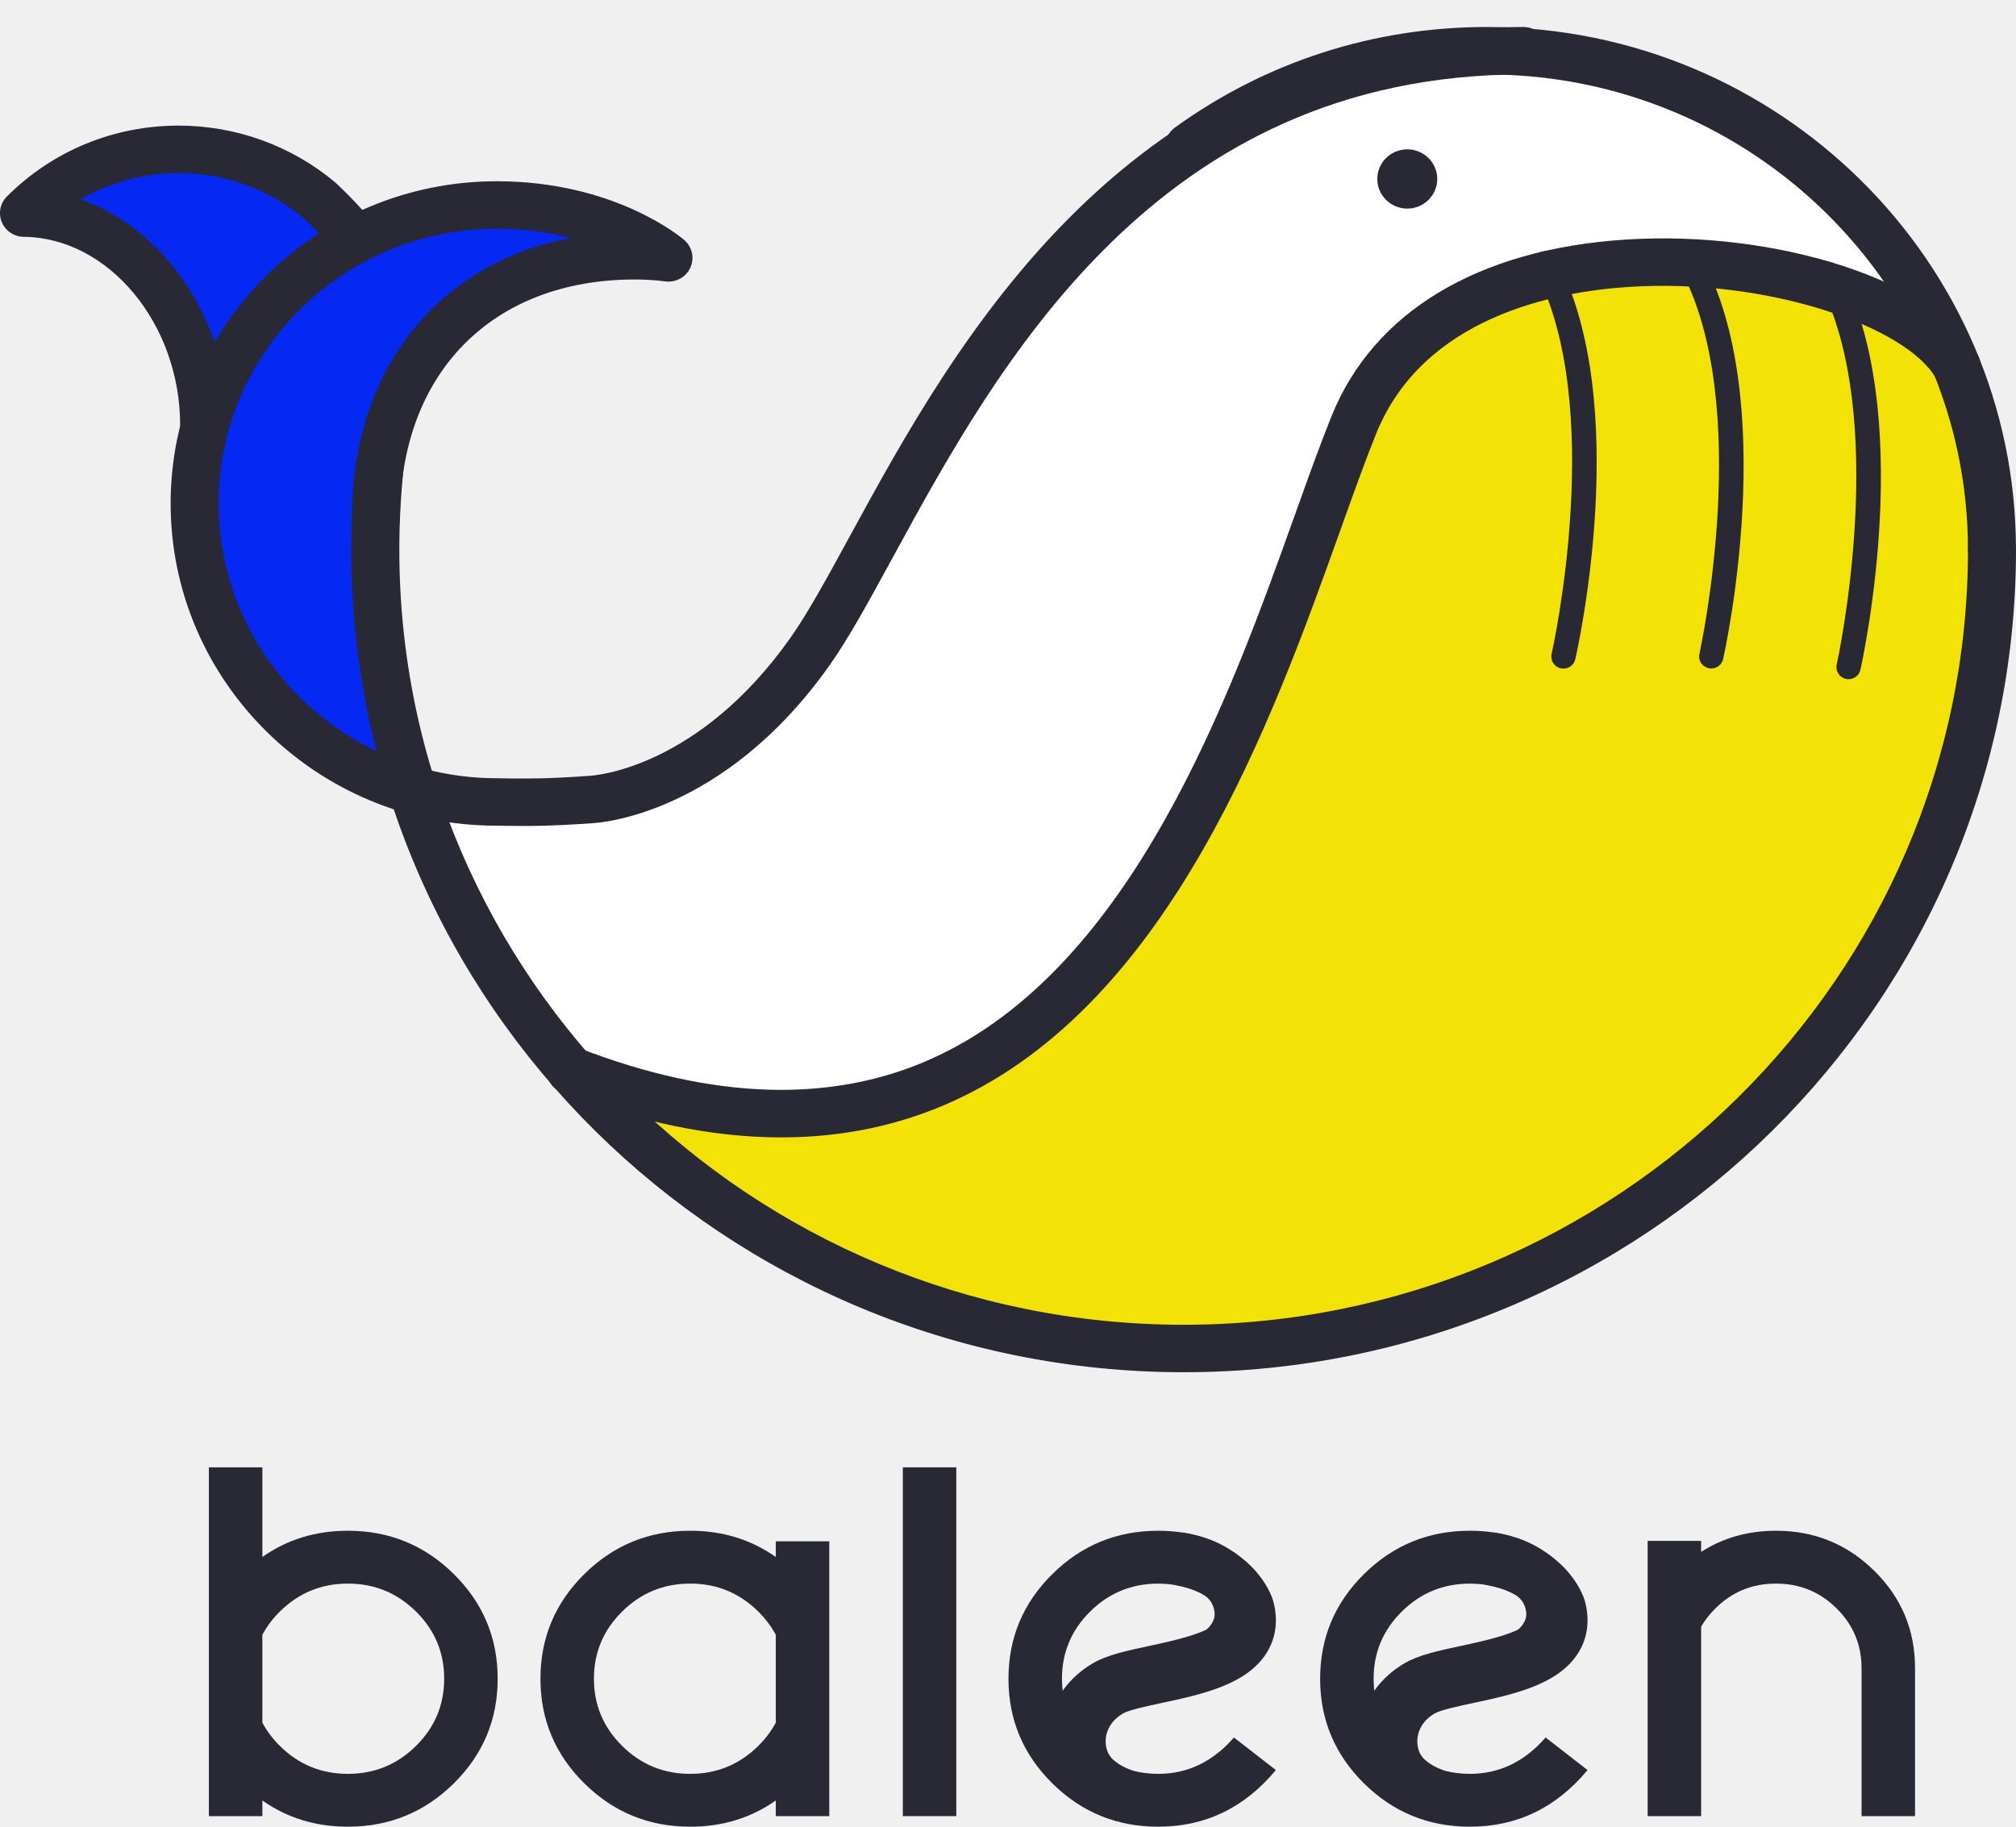
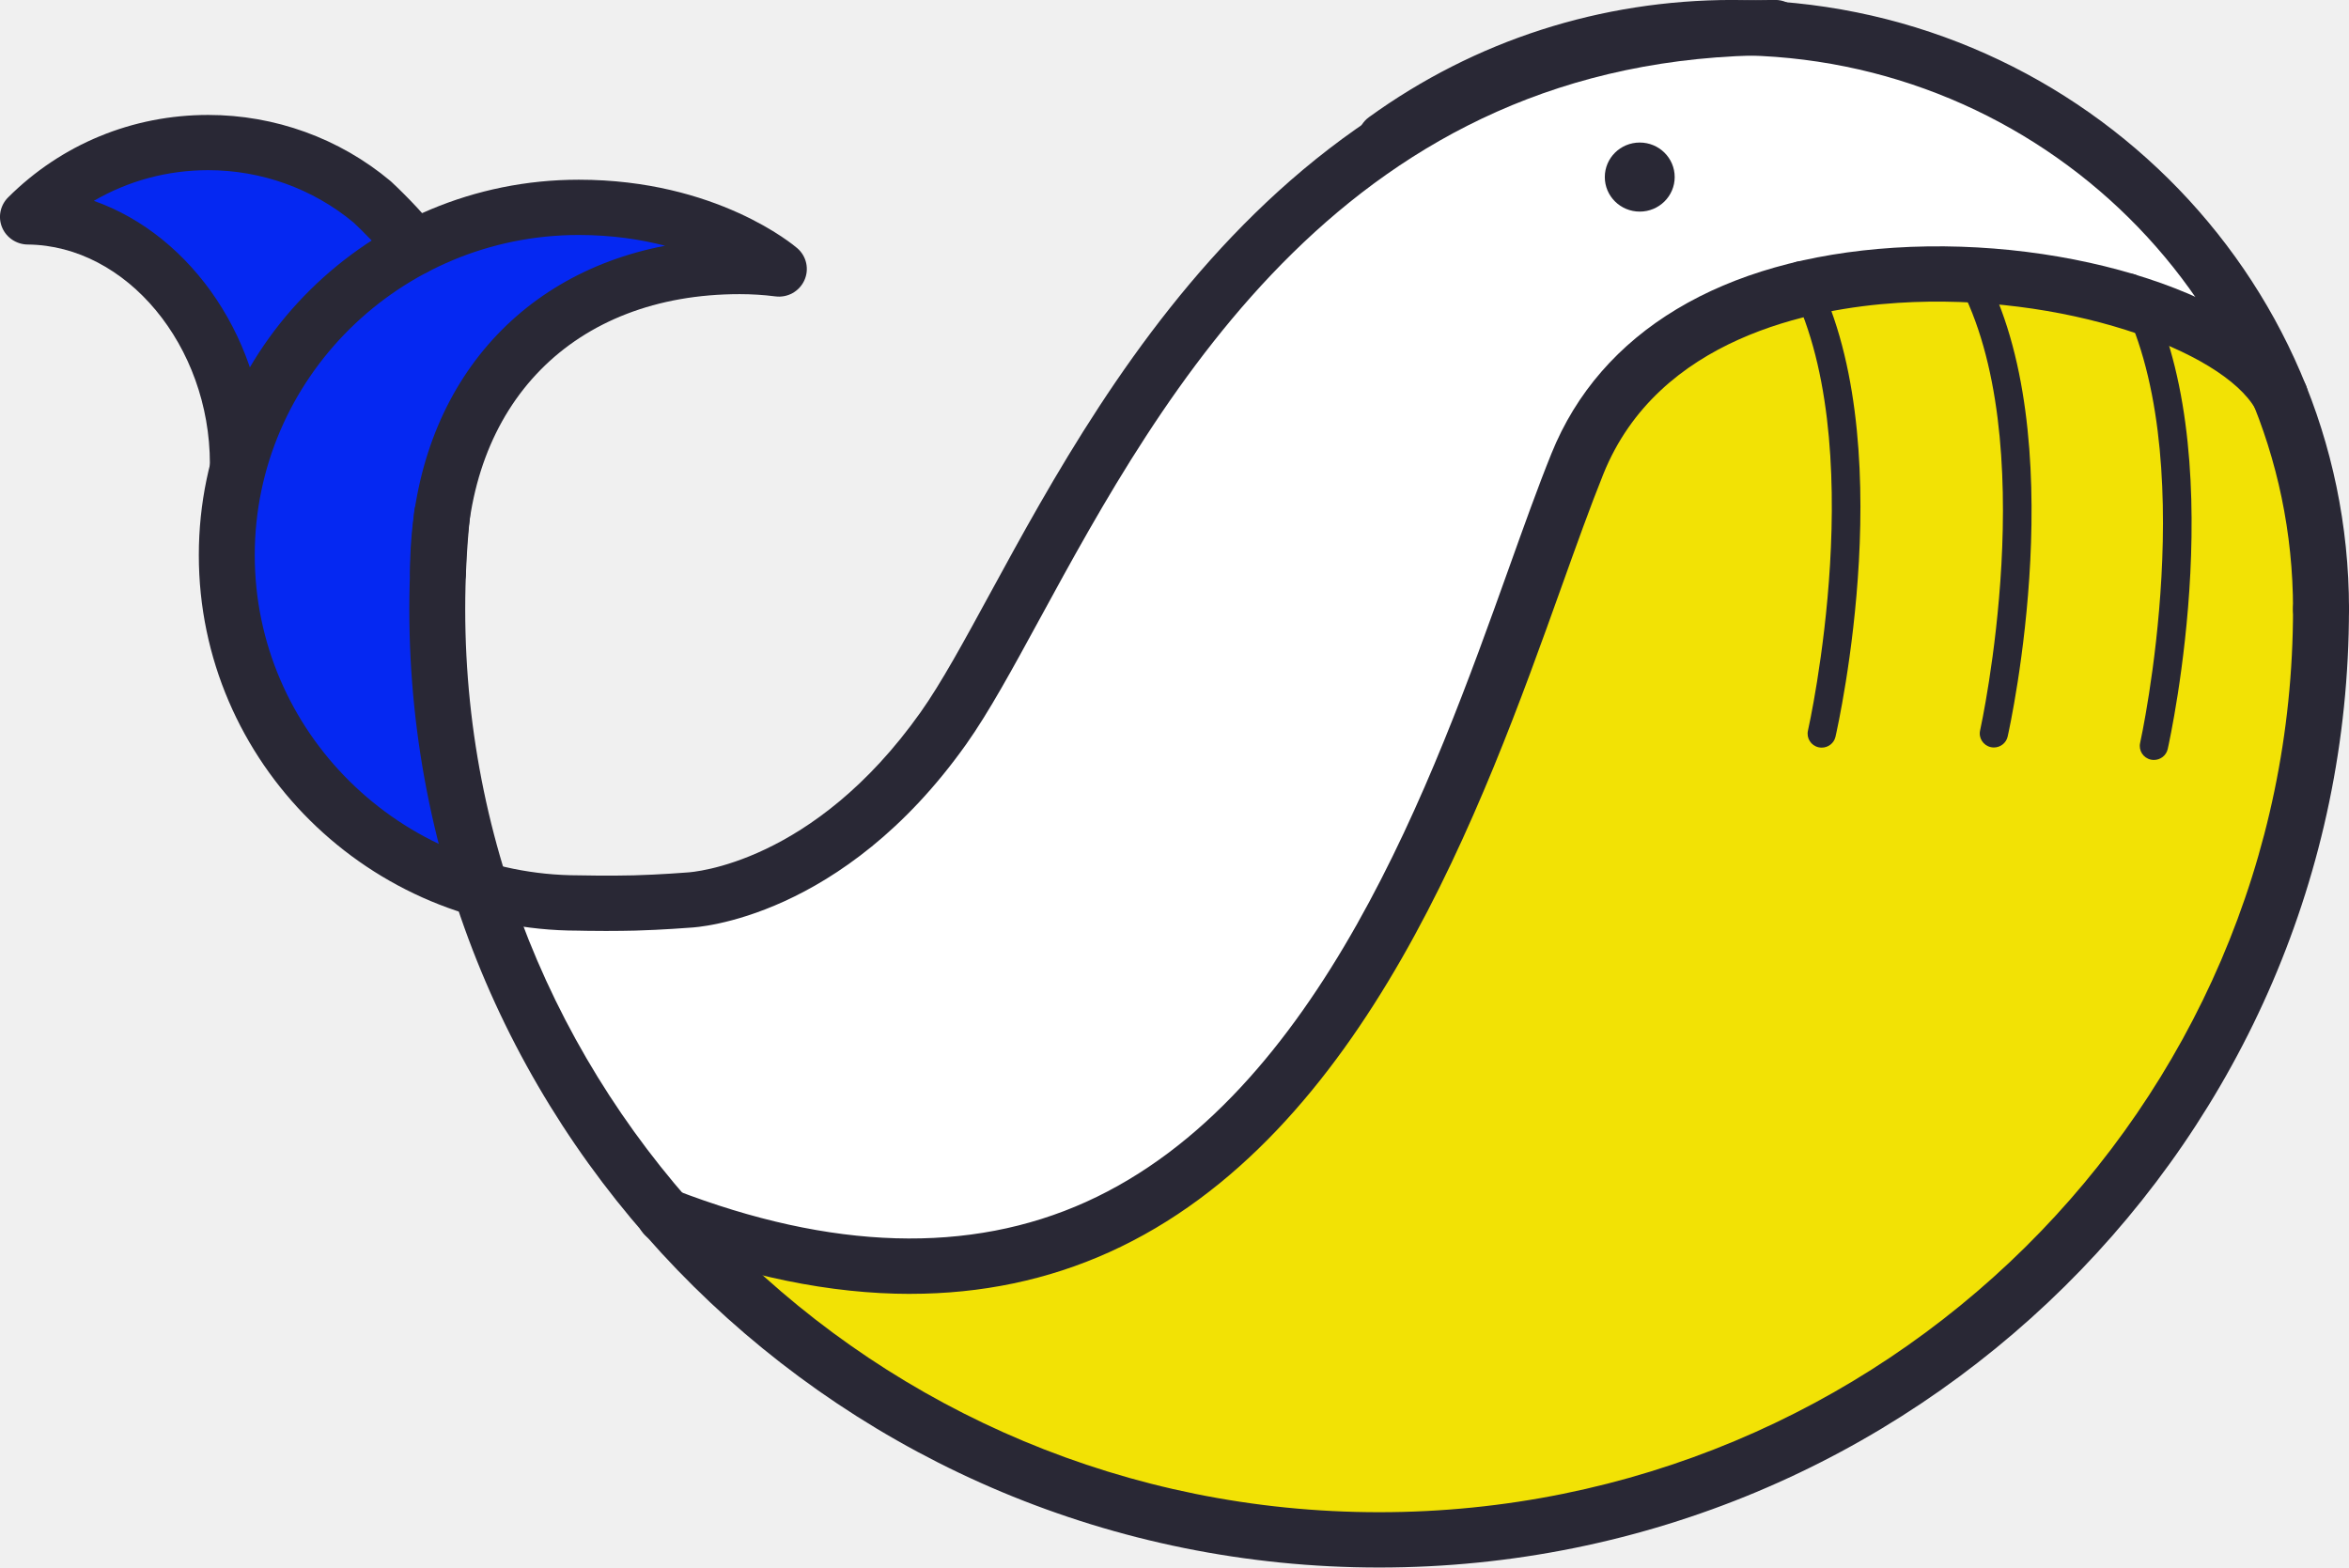
- <svg width="64" height="58" viewBox="0 0 64 58" fill="none">
-   <path fill-rule="evenodd" clip-rule="evenodd" d="M13.737 25.25C13.737 25.25 13.811 27.755 14.979 29.484C16.148 31.212 19.87 34.797 19.87 34.797C19.87 34.797 25.673 36.484 28.34 34.978C31.008 33.471 34.451 31.968 36.92 27.636C39.39 23.304 41.676 16.903 42.819 13.514C43.962 10.125 46.732 8.781 51.443 8.323C56.155 7.866 61.398 10.083 61.398 10.083C61.398 10.083 58.693 5.149 55.138 3.683C51.583 2.217 46.149 -0.123 39.531 3.683C32.913 7.489 29.891 12.38 26.326 19.74C23.756 25.046 21.863 25.187 17.291 25.564C12.719 25.94 13.737 25.25 13.737 25.25Z" fill="white" />
-   <path fill-rule="evenodd" clip-rule="evenodd" d="M19.958 35.354C19.958 35.354 24.005 39.228 27.697 40.868C31.389 42.509 44.343 44.392 51.201 39.496C58.06 34.601 62.124 27.892 62.95 21.268C63.775 14.644 62.807 11.361 59.862 9.802C56.917 8.242 45.486 6.736 42.438 13.89C39.39 21.045 37.866 30.083 32.151 32.718C26.435 35.354 24.326 35.767 21.189 34.996C18.053 34.225 19.958 35.354 19.958 35.354Z" fill="#F2E205" />
-   <path fill-rule="evenodd" clip-rule="evenodd" d="M18.434 7.489C18.434 7.489 17.291 5.983 13.862 7.112C10.432 8.242 8.146 9.748 7.384 12.384C6.622 15.02 5.419 17.555 6.783 19.3C8.146 21.045 10.432 23.681 12.338 24.434V17.279L12.983 12.433L14.325 10.488L17.477 8.562L18.434 7.489Z" fill="#0528F2" />
-   <path fill-rule="evenodd" clip-rule="evenodd" d="M10.813 7.489C10.813 7.489 9.67 5.23 5.098 5.23C0.526 5.23 2.05 6.359 2.05 6.359C2.05 6.359 7.003 10.125 6.622 12.008L10.813 7.489Z" fill="#0528F2" />
-   <path fill-rule="evenodd" clip-rule="evenodd" d="M45.627 5.682C45.627 6.202 45.201 6.623 44.676 6.623C44.15 6.623 43.724 6.202 43.724 5.682C43.724 5.163 44.15 4.742 44.676 4.742C45.201 4.742 45.627 5.163 45.627 5.682Z" fill="#292835" />
-   <path fill-rule="evenodd" clip-rule="evenodd" d="M63.237 18.208C62.816 18.208 62.475 17.871 62.475 17.455C62.475 9.134 55.625 2.364 47.205 2.364C43.94 2.364 40.825 3.367 38.199 5.266C37.859 5.512 37.382 5.438 37.134 5.103C36.885 4.767 36.959 4.296 37.299 4.05C40.188 1.961 43.614 0.857 47.205 0.857C56.465 0.857 63.999 8.303 63.999 17.455C63.999 17.871 63.658 18.208 63.237 18.208Z" fill="#292835" />
-   <path fill-rule="evenodd" clip-rule="evenodd" d="M37.576 43.57C23.006 43.57 11.152 31.855 11.152 17.455C11.152 16.566 11.198 15.668 11.289 14.786C11.331 14.372 11.706 14.071 12.124 14.113C12.542 14.155 12.847 14.524 12.805 14.938C12.72 15.77 12.677 16.617 12.677 17.455C12.677 31.024 23.846 42.063 37.576 42.063C51.306 42.063 62.476 31.024 62.476 17.455C62.476 17.039 62.817 16.702 63.238 16.702C63.659 16.702 64 17.039 64 17.455C64 31.855 52.147 43.57 37.576 43.57Z" fill="#292835" />
-   <path fill-rule="evenodd" clip-rule="evenodd" d="M16.575 26.225C16.128 26.225 15.774 26.217 15.751 26.216C10.062 26.217 5.417 21.627 5.417 15.986C5.417 10.345 10.062 5.755 15.77 5.755C19.522 5.755 21.635 7.545 21.723 7.621C21.975 7.84 22.054 8.196 21.916 8.498C21.778 8.8 21.457 8.978 21.123 8.935C20.805 8.894 20.478 8.874 20.154 8.874C15.623 8.874 12.696 11.85 12.696 16.457C12.696 16.873 12.355 17.21 11.934 17.21C11.513 17.21 11.172 16.873 11.172 16.457C11.172 11.738 13.891 8.364 18.121 7.554C17.455 7.382 16.667 7.262 15.77 7.262C10.902 7.262 6.942 11.175 6.942 15.986C6.942 20.797 10.902 24.71 15.77 24.71C15.795 24.711 16.583 24.729 17.27 24.711C17.957 24.692 18.713 24.633 18.721 24.633C18.881 24.624 22.157 24.395 25.082 20.267C25.642 19.477 26.265 18.334 26.987 17.01C30.28 10.969 35.792 0.857 48.365 0.857C48.786 0.857 49.127 1.194 49.127 1.61C49.127 2.026 48.786 2.363 48.365 2.363C36.702 2.363 31.663 11.608 28.328 17.725C27.584 19.09 26.941 20.269 26.331 21.131C22.949 25.904 18.981 26.129 18.814 26.136C18.809 26.137 18.038 26.197 17.311 26.216C17.063 26.223 16.807 26.225 16.575 26.225Z" fill="#292835" />
-   <path fill-rule="evenodd" clip-rule="evenodd" d="M6.481 14.25C6.06 14.25 5.719 13.913 5.719 13.497C5.719 10.281 3.446 7.544 0.755 7.52C0.449 7.517 0.174 7.334 0.057 7.054C-0.059 6.774 0.005 6.452 0.22 6.237C1.673 4.787 3.61 3.988 5.674 3.988C7.488 3.988 9.249 4.626 10.631 5.782C10.641 5.791 10.651 5.8 10.661 5.809C10.746 5.888 11.504 6.598 11.912 7.168C12.155 7.508 12.074 7.978 11.731 8.218C11.387 8.458 10.911 8.378 10.668 8.039C10.402 7.667 9.843 7.118 9.631 6.919C8.526 6 7.121 5.495 5.674 5.495C4.56 5.495 3.491 5.785 2.557 6.33C5.229 7.269 7.243 10.18 7.243 13.497C7.243 13.913 6.902 14.25 6.481 14.25Z" fill="#292835" />
-   <path fill-rule="evenodd" clip-rule="evenodd" d="M24.803 36.114C22.63 36.114 20.3 35.636 17.832 34.682C17.441 34.531 17.247 34.094 17.401 33.706C17.554 33.319 17.995 33.128 18.388 33.28C22.654 34.929 26.424 35.039 29.592 33.608C35.961 30.729 39.059 22.074 41.108 16.347C41.518 15.204 41.904 14.124 42.269 13.218C43.606 9.901 46.922 7.908 51.607 7.607C56.458 7.296 61.47 8.941 62.786 11.273C62.991 11.637 62.859 12.095 62.491 12.298C62.123 12.501 61.66 12.37 61.455 12.007C60.55 10.402 56.19 8.821 51.706 9.11C49.351 9.261 45.179 10.068 43.685 13.775C43.331 14.654 42.949 15.72 42.545 16.849C40.41 22.816 37.182 31.834 30.226 34.978C28.55 35.735 26.738 36.114 24.803 36.114Z" fill="#292835" />
-   <path fill-rule="evenodd" clip-rule="evenodd" d="M8.886 55.436C9.483 56.027 10.203 56.322 11.045 56.322C11.888 56.322 12.607 56.027 13.205 55.436C13.803 54.846 14.101 54.134 14.101 53.302C14.101 52.469 13.803 51.758 13.205 51.167C12.607 50.577 11.888 50.281 11.045 50.281C10.203 50.281 9.483 50.577 8.886 51.167C8.659 51.391 8.474 51.637 8.329 51.906V54.698C8.474 54.966 8.659 55.213 8.886 55.436ZM8.329 57.664H6.631V46.59H8.329V49.436C9.117 48.881 10.022 48.603 11.045 48.603C12.358 48.603 13.479 49.062 14.407 49.979C15.335 50.897 15.799 52.004 15.799 53.302C15.799 54.599 15.335 55.707 14.407 56.624C13.479 57.541 12.358 58 11.045 58C10.022 58 9.117 57.722 8.329 57.168V57.664Z" fill="#292835" />
-   <path fill-rule="evenodd" clip-rule="evenodd" d="M24.628 54.698V51.906C24.483 51.637 24.297 51.391 24.071 51.167C23.473 50.577 22.753 50.281 21.912 50.281C21.069 50.281 20.349 50.577 19.752 51.167C19.154 51.758 18.855 52.469 18.855 53.302C18.855 54.134 19.154 54.845 19.752 55.436C20.349 56.027 21.069 56.322 21.912 56.322C22.753 56.322 23.473 56.027 24.071 55.436C24.297 55.213 24.483 54.966 24.628 54.698ZM24.628 57.168C23.84 57.722 22.935 58 21.912 58C20.598 58 19.478 57.541 18.55 56.624C17.622 55.707 17.157 54.599 17.157 53.302C17.157 52.004 17.622 50.897 18.55 49.979C19.478 49.062 20.598 48.603 21.912 48.603C22.935 48.603 23.84 48.881 24.628 49.436V48.939H26.326V57.664H24.628V57.168Z" fill="#292835" />
-   <path fill-rule="evenodd" clip-rule="evenodd" d="M28.661 57.664H30.359V46.59H28.661V57.664Z" fill="#292835" />
-   <path fill-rule="evenodd" clip-rule="evenodd" d="M38.249 50.657C37.806 50.407 37.312 50.282 36.769 50.282C35.927 50.282 35.207 50.577 34.609 51.167C34.012 51.758 33.713 52.469 33.713 53.302C33.713 53.807 33.825 54.268 34.049 54.686C34.063 54.713 34.078 54.739 34.093 54.765L35.288 55.946C35.732 56.197 36.226 56.322 36.769 56.322C37.702 56.322 38.503 55.937 39.173 55.168L40.504 56.201C39.508 57.401 38.263 58 36.769 58C35.456 58 34.336 57.542 33.407 56.624C32.479 55.707 32.015 54.599 32.015 53.302C32.015 52.004 32.479 50.897 33.407 49.98C34.336 49.062 35.456 48.603 36.769 48.603C37.037 48.603 37.296 48.623 37.548 48.66C38.532 48.809 39.312 49.226 39.994 50.068" fill="#292835" />
-   <path fill-rule="evenodd" clip-rule="evenodd" d="M54.004 51.651V57.664H52.306V48.925H54.004V49.275C54.701 48.827 55.493 48.603 56.381 48.603C57.603 48.603 58.644 49.029 59.505 49.879C60.365 50.729 60.795 51.758 60.795 52.966V57.664H59.097V52.966C59.097 52.223 58.832 51.59 58.303 51.066C57.773 50.543 57.132 50.281 56.381 50.281C55.629 50.281 54.991 50.541 54.466 51.06C54.275 51.248 54.121 51.445 54.004 51.651Z" fill="#292835" />
-   <path fill-rule="evenodd" clip-rule="evenodd" d="M33.811 56.969C33.324 56.375 33.127 55.582 33.27 54.795C33.422 53.964 33.929 53.258 34.699 52.808C35.148 52.546 35.769 52.413 36.489 52.259C36.982 52.153 37.787 51.981 38.263 51.759C38.352 51.718 38.516 51.538 38.553 51.339C38.587 51.156 38.498 50.954 38.463 50.894C38.306 50.625 37.976 50.452 37.259 50.317L37.536 48.658C39.742 49.073 40.345 50.536 40.425 50.856C40.621 51.595 40.42 52.142 40.217 52.471C39.584 53.492 38.151 53.799 36.886 54.07C36.42 54.17 35.841 54.294 35.653 54.404C35.277 54.623 35.153 54.916 35.115 55.123C35.07 55.372 35.128 55.633 35.268 55.803L33.811 56.969Z" fill="#292835" />
-   <path fill-rule="evenodd" clip-rule="evenodd" d="M35.209 55.717C35.209 55.717 35.338 55.992 35.945 56.216L35.457 56.307L34.726 55.832" fill="#292835" />
-   <path fill-rule="evenodd" clip-rule="evenodd" d="M48.143 50.657C47.7 50.407 47.206 50.282 46.663 50.282C45.821 50.282 45.101 50.577 44.503 51.167C43.906 51.758 43.607 52.469 43.607 53.302C43.607 53.807 43.719 54.268 43.943 54.686C43.957 54.713 43.972 54.739 43.987 54.765L45.182 55.946C45.626 56.197 46.12 56.322 46.663 56.322C47.595 56.322 48.397 55.937 49.067 55.168L50.398 56.201C49.402 57.401 48.157 58 46.663 58C45.35 58 44.229 57.542 43.301 56.624C42.373 55.707 41.909 54.599 41.909 53.302C41.909 52.004 42.373 50.897 43.301 49.98C44.229 49.062 45.35 48.603 46.663 48.603C46.931 48.603 47.19 48.623 47.442 48.66C48.425 48.809 49.206 49.226 49.888 50.068" fill="#292835" />
-   <path fill-rule="evenodd" clip-rule="evenodd" d="M43.704 56.969C43.217 56.375 43.02 55.582 43.163 54.795C43.315 53.964 43.822 53.258 44.592 52.808C45.041 52.546 45.663 52.413 46.383 52.259C46.876 52.153 47.681 51.981 48.157 51.759C48.245 51.718 48.41 51.538 48.447 51.339C48.48 51.156 48.392 50.954 48.357 50.894C48.199 50.625 47.869 50.452 47.152 50.317L47.43 48.658C49.636 49.073 50.239 50.536 50.319 50.856C50.514 51.595 50.314 52.142 50.11 52.471C49.478 53.492 48.045 53.799 46.78 54.07C46.314 54.17 45.734 54.294 45.546 54.404C45.17 54.623 45.047 54.916 45.009 55.123C44.964 55.372 45.022 55.633 45.161 55.803L43.704 56.969Z" fill="#292835" />
-   <path fill-rule="evenodd" clip-rule="evenodd" d="M45.103 55.717C45.103 55.717 45.232 55.992 45.839 56.216L45.35 56.307L44.62 55.832" fill="#292835" />
-   <path fill-rule="evenodd" clip-rule="evenodd" d="M58.685 21.565C58.657 21.565 58.629 21.562 58.601 21.556C58.394 21.511 58.263 21.308 58.308 21.103C58.326 21.024 60.042 13.185 57.699 8.875C57.599 8.69 57.669 8.46 57.856 8.36C58.043 8.26 58.277 8.33 58.378 8.515C60.856 13.074 59.135 20.935 59.06 21.267C59.02 21.445 58.861 21.565 58.685 21.565Z" fill="#292835" />
-   <path fill-rule="evenodd" clip-rule="evenodd" d="M54.327 21.225C54.299 21.225 54.271 21.222 54.243 21.216C54.035 21.17 53.904 20.967 53.95 20.762C53.968 20.683 55.684 12.844 53.341 8.535C53.241 8.35 53.311 8.119 53.498 8.02C53.685 7.92 53.919 7.99 54.019 8.175C56.498 12.734 54.776 20.594 54.702 20.927C54.662 21.104 54.503 21.225 54.327 21.225Z" fill="#292835" />
-   <path fill-rule="evenodd" clip-rule="evenodd" d="M49.634 21.229C49.606 21.229 49.577 21.226 49.548 21.219C49.341 21.173 49.211 20.969 49.258 20.764C49.276 20.686 51.028 12.854 48.705 8.535C48.605 8.349 48.676 8.119 48.864 8.02C49.052 7.922 49.285 7.992 49.385 8.178C51.842 12.748 50.085 20.6 50.009 20.932C49.968 21.109 49.81 21.229 49.634 21.229Z" fill="#292835" />
+ <svg xmlns="http://www.w3.org/2000/svg" fill="none" version="1.1" viewBox="0 0 64 42.713">
+   <g clip-rule="evenodd" fill-rule="evenodd">
+     <path d="m13.737 24.393s0.074 2.505 1.242 4.233c1.169 1.728 4.891 5.313 4.891 5.313s5.803 1.687 8.47 0.181c2.667-1.506 6.11-3.01 8.58-7.341 2.47-4.332 4.756-10.734 5.899-14.122 1.143-3.389 3.913-4.733 8.624-5.191 4.712-0.458 9.955 1.76 9.955 1.76s-2.705-4.935-6.26-6.4c-3.555-1.466-8.989-3.806-15.607 0-6.618 3.806-9.64 8.697-13.205 16.058-2.57 5.305-4.463 5.447-9.035 5.823-4.572 0.377-3.554-0.314-3.554-0.314z" fill="#fff" />
+     <path d="m19.958 34.497s4.047 3.874 7.739 5.514c3.692 1.641 16.646 3.523 23.505-1.372 6.858-4.895 10.923-11.604 11.748-18.229 0.825-6.624-0.142-9.907-3.088-11.466-2.945-1.559-14.376-3.066-17.424 4.089-3.048 7.155-4.572 16.192-10.288 18.828-5.715 2.636-7.825 3.049-10.961 2.278-3.136-0.771-1.231 0.358-1.231 0.358z" fill="#f2e205" />
+     <path d="m18.434 6.632s-1.143-1.506-4.572-0.377c-3.429 1.13-5.715 2.636-6.477 5.272-0.762 2.636-1.965 5.171-0.602 6.916 1.364 1.745 3.65 4.381 5.555 5.134v-7.155l0.645-4.847 1.342-1.945 3.152-1.926z" fill="#0528f2" />
+     <path d="m10.813 6.632s-1.143-2.259-5.715-2.259c-4.572 0-3.048 1.13-3.048 1.13s4.953 3.766 4.572 5.648z" fill="#0528f2" />
+     <g fill="#292835">
+       <path d="m45.628 4.825c0 0.519-0.426 0.941-0.952 0.941s-0.952-0.421-0.952-0.941 0.426-0.941 0.952-0.941 0.952 0.421 0.952 0.941z" />
+       <path d="m63.237 17.351c-0.421 0-0.762-0.337-0.762-0.753 0-8.322-6.85-15.092-15.27-15.092-3.265 0-6.379 1.004-9.006 2.902-0.339 0.245-0.817 0.172-1.065-0.163-0.248-0.336-0.174-0.807 0.165-1.053 2.89-2.089 6.315-3.193 9.906-3.193 9.261 0 16.795 7.446 16.795 16.598 0 0.416-0.341 0.753-0.762 0.753z" />
+       <path d="m37.576 42.713c-14.57 0-26.424-11.715-26.424-26.115 0-0.889 0.046-1.787 0.136-2.669 0.043-0.414 0.417-0.715 0.835-0.673 0.419 0.042 0.724 0.411 0.681 0.825-0.085 0.832-0.129 1.679-0.129 2.517 0 13.569 11.17 24.608 24.9 24.608 13.73 0 24.9-11.039 24.9-24.608 0-0.416 0.341-0.753 0.762-0.753 0.421 0 0.762 0.337 0.762 0.753 0 14.4-11.854 26.115-26.424 26.115z" />
+       <path d="m16.575 25.368c-0.447 0-0.802-0.008-0.824-0.009-5.69 1e-4 -10.334-4.589-10.334-10.231 0-5.641 4.644-10.231 10.352-10.231 3.752 0 5.865 1.79 5.953 1.866 0.253 0.218 0.331 0.574 0.193 0.876-0.138 0.303-0.458 0.481-0.792 0.437-0.319-0.041-0.645-0.061-0.969-0.061-4.53 0-7.458 2.977-7.458 7.584 0 0.416-0.341 0.753-0.762 0.753-0.421 0-0.762-0.337-0.762-0.753 0-4.719 2.719-8.094 6.949-8.903-0.667-0.173-1.454-0.293-2.352-0.293-4.868 0-8.828 3.914-8.828 8.724 0 4.811 3.96 8.725 8.828 8.725 0.026 5e-4 0.814 0.018 1.5 1e-4 0.688-0.018 1.443-0.077 1.451-0.078 0.16-0.009 3.437-0.238 6.362-4.366 0.56-0.79 1.183-1.933 1.904-3.257 3.293-6.041 8.805-16.153 21.379-16.153 0.421 0 0.762 0.337 0.762 0.753s-0.341 0.753-0.762 0.753c-11.664 0-16.703 9.244-20.037 15.361-0.744 1.365-1.387 2.545-1.998 3.407-3.382 4.772-7.349 4.997-7.517 5.005-0.005 1e-3 -0.776 0.061-1.503 0.081-0.248 0.006-0.504 0.009-0.735 0.009z" />
+       <path d="m6.481 13.393c-0.421 0-0.762-0.337-0.762-0.753 0-3.216-2.273-5.953-4.964-5.977-0.306-0.003-0.581-0.186-0.698-0.466-0.117-0.28-0.052-0.602 0.163-0.817 1.453-1.45 3.389-2.248 5.454-2.248 1.814 0 3.574 0.637 4.957 1.794 0.01 0.008 0.02 0.017 0.03 0.026 0.085 0.079 0.843 0.79 1.251 1.359 0.243 0.34 0.162 0.81-0.181 1.05-0.344 0.24-0.82 0.159-1.062-0.18-0.266-0.371-0.825-0.921-1.038-1.119-1.105-0.919-2.51-1.425-3.957-1.425-1.115 0-2.183 0.291-3.117 0.836 2.673 0.939 4.686 3.849 4.686 7.167 0 0.416-0.341 0.753-0.762 0.753z" />
+       <path d="m24.803 35.257c-2.173 0-4.503-0.477-6.97-1.432-0.392-0.152-0.585-0.589-0.432-0.976 0.153-0.387 0.595-0.579 0.987-0.427 4.267 1.65 8.037 1.76 11.204 0.328 6.368-2.878 9.466-11.534 11.516-17.261 0.409-1.143 0.795-2.223 1.161-3.128 1.337-3.318 4.653-5.311 9.338-5.611 4.851-0.311 9.863 1.334 11.179 3.666 0.205 0.363 0.073 0.822-0.295 1.024-0.368 0.203-0.832 0.072-1.037-0.291-0.905-1.604-5.265-3.186-9.749-2.896-2.355 0.151-6.527 0.958-8.021 4.665-0.354 0.879-0.736 1.945-1.14 3.074-2.136 5.967-5.363 14.984-12.32 18.128-1.676 0.757-3.488 1.136-5.423 1.136z" />
+       <path d="m58.685 20.708c-0.028 0-0.055-0.003-0.084-0.009-0.207-0.045-0.338-0.248-0.292-0.454 0.018-0.079 1.734-7.918-0.609-12.227-0.1-0.185-0.03-0.416 0.157-0.515 0.187-0.1 0.42-0.03 0.521 0.155 2.479 4.559 0.757 12.419 0.683 12.752-0.04 0.177-0.199 0.298-0.376 0.298z" />
+       <path d="m54.326 20.368c-0.028 0-0.056-0.003-0.084-0.009-0.207-0.045-0.339-0.248-0.293-0.454 0.018-0.079 1.734-7.918-0.609-12.227-0.101-0.185-0.03-0.416 0.157-0.515 0.187-0.1 0.42-0.03 0.521 0.155 2.478 4.559 0.757 12.419 0.682 12.752-0.04 0.177-0.199 0.298-0.375 0.298z" />
+       <path d="m49.634 20.372c-0.028 0-0.057-0.003-0.085-0.009-0.207-0.046-0.337-0.25-0.29-0.455 0.018-0.079 1.77-7.91-0.553-12.23-0.1-0.185-0.029-0.416 0.159-0.514 0.188-0.099 0.421-0.028 0.52 0.157 2.458 4.57 0.7 12.422 0.624 12.755-0.041 0.177-0.199 0.296-0.375 0.296z" />
+     </g>
+   </g>
</svg>
